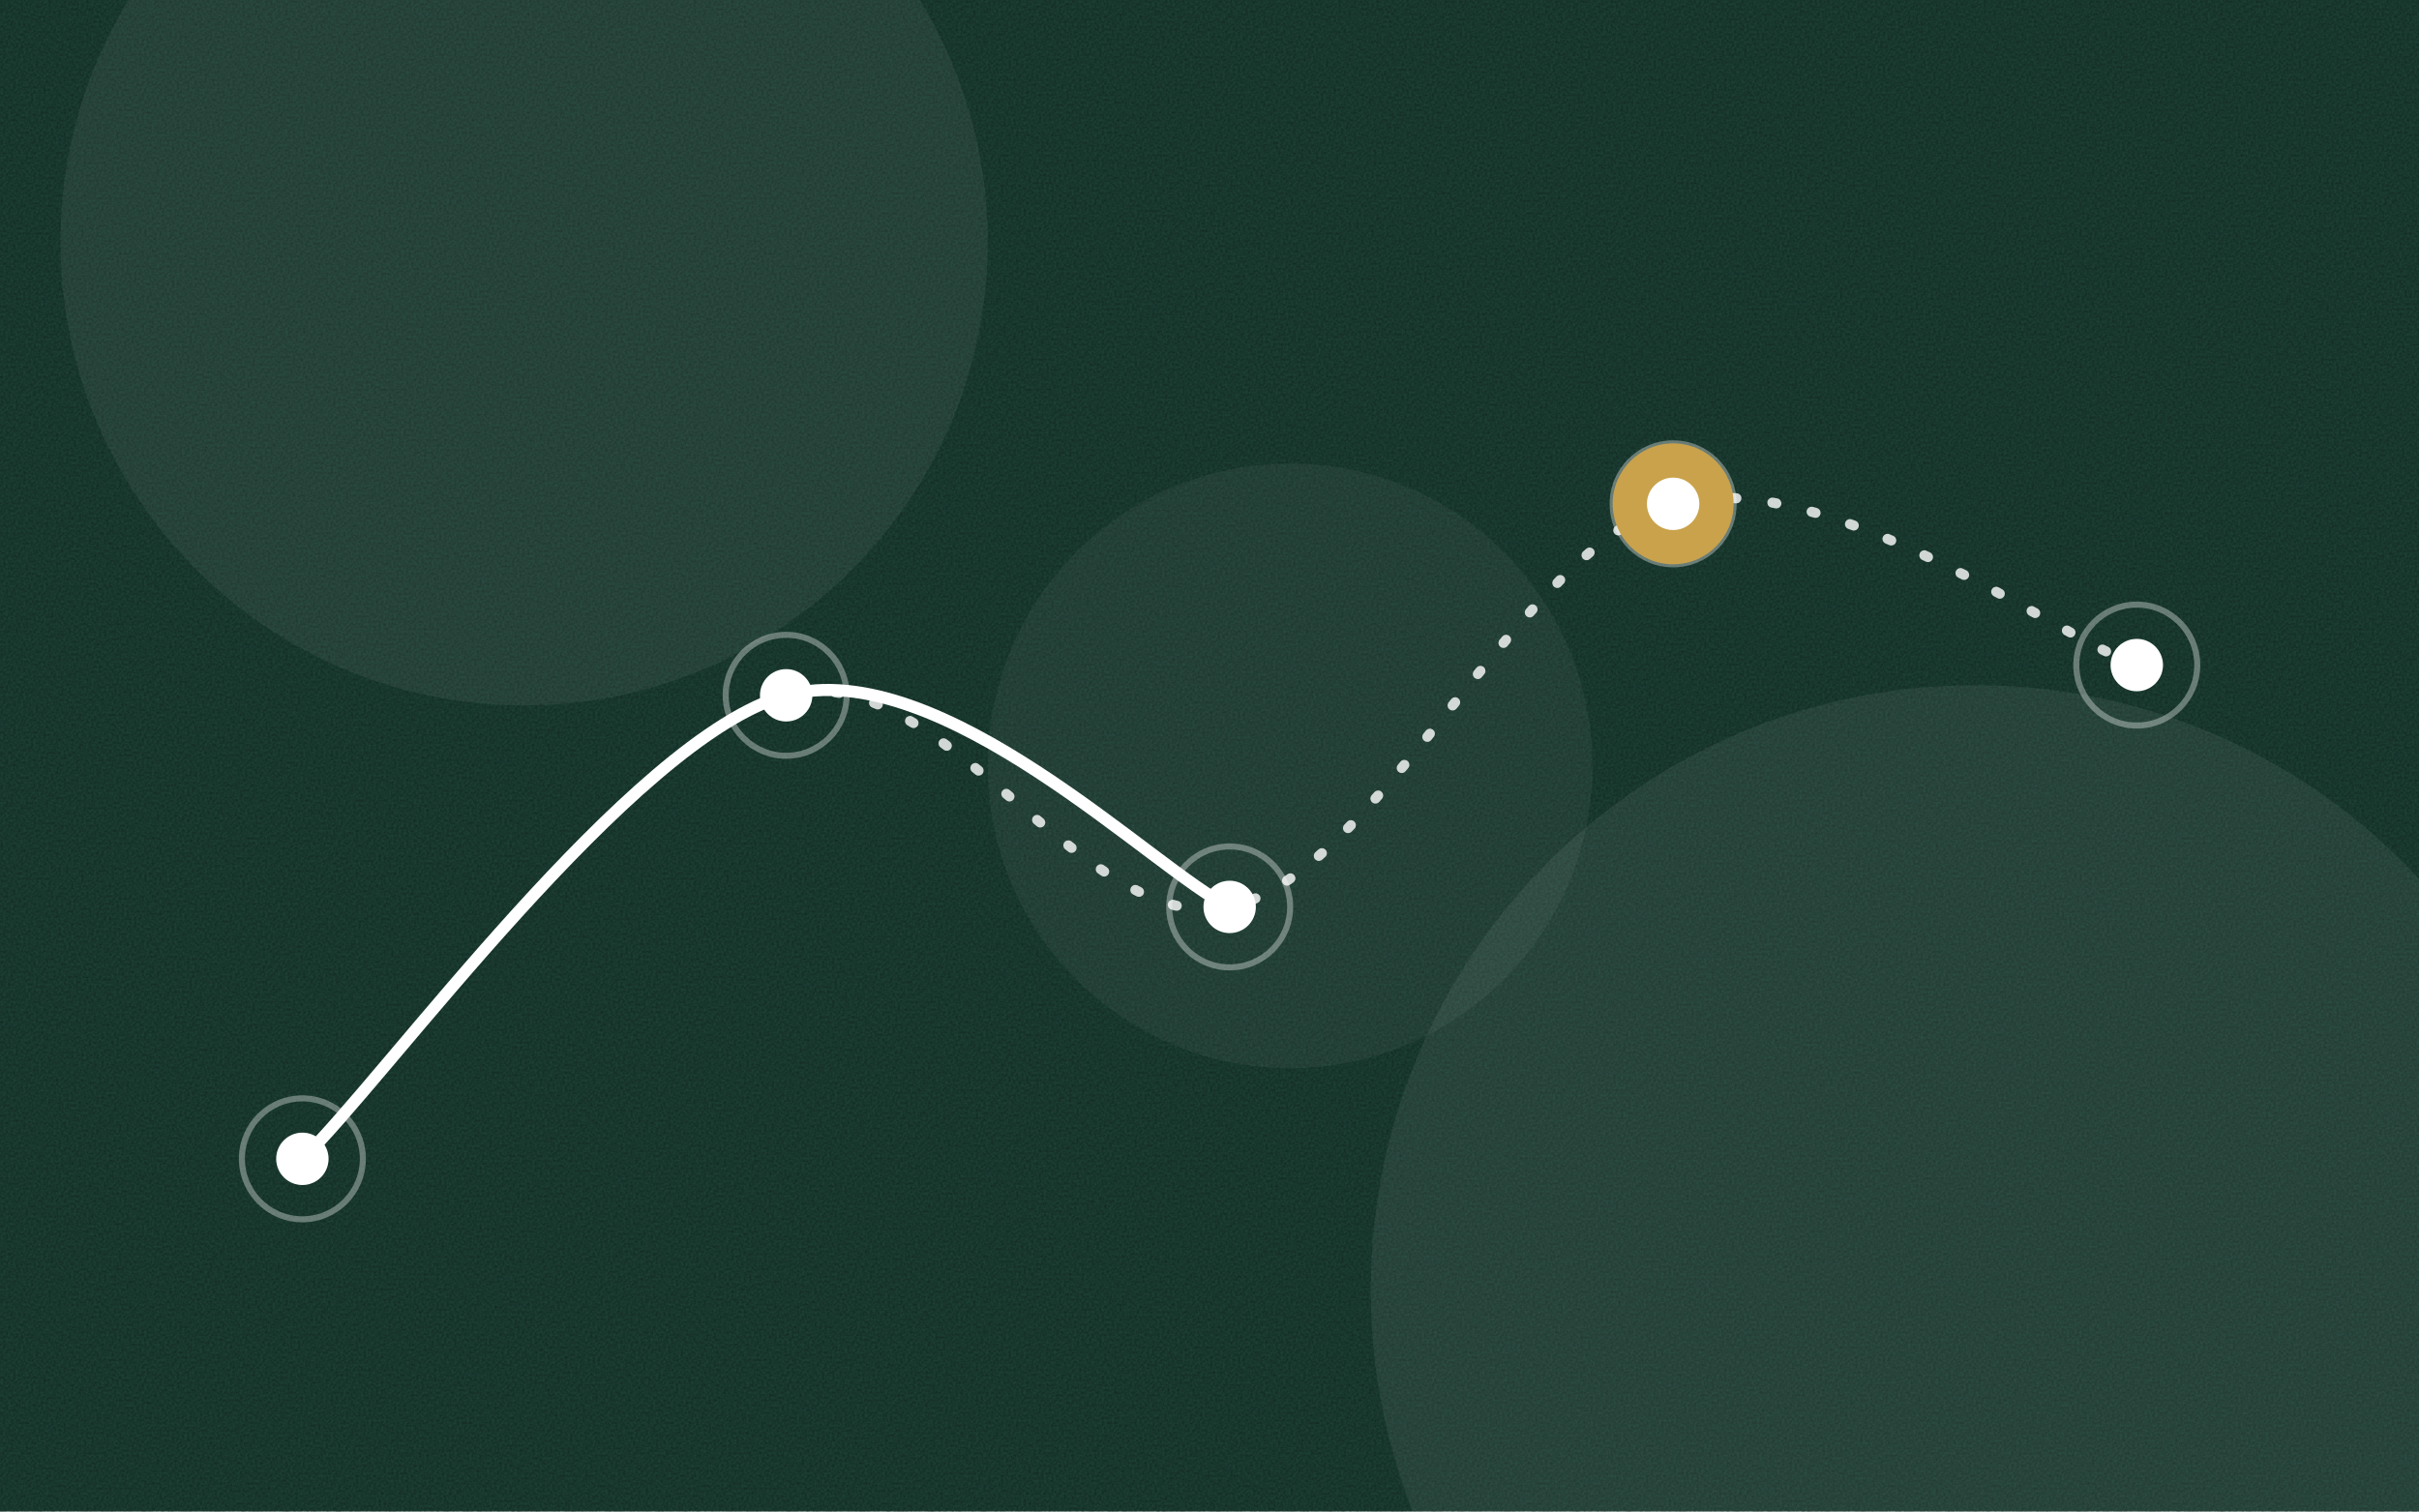
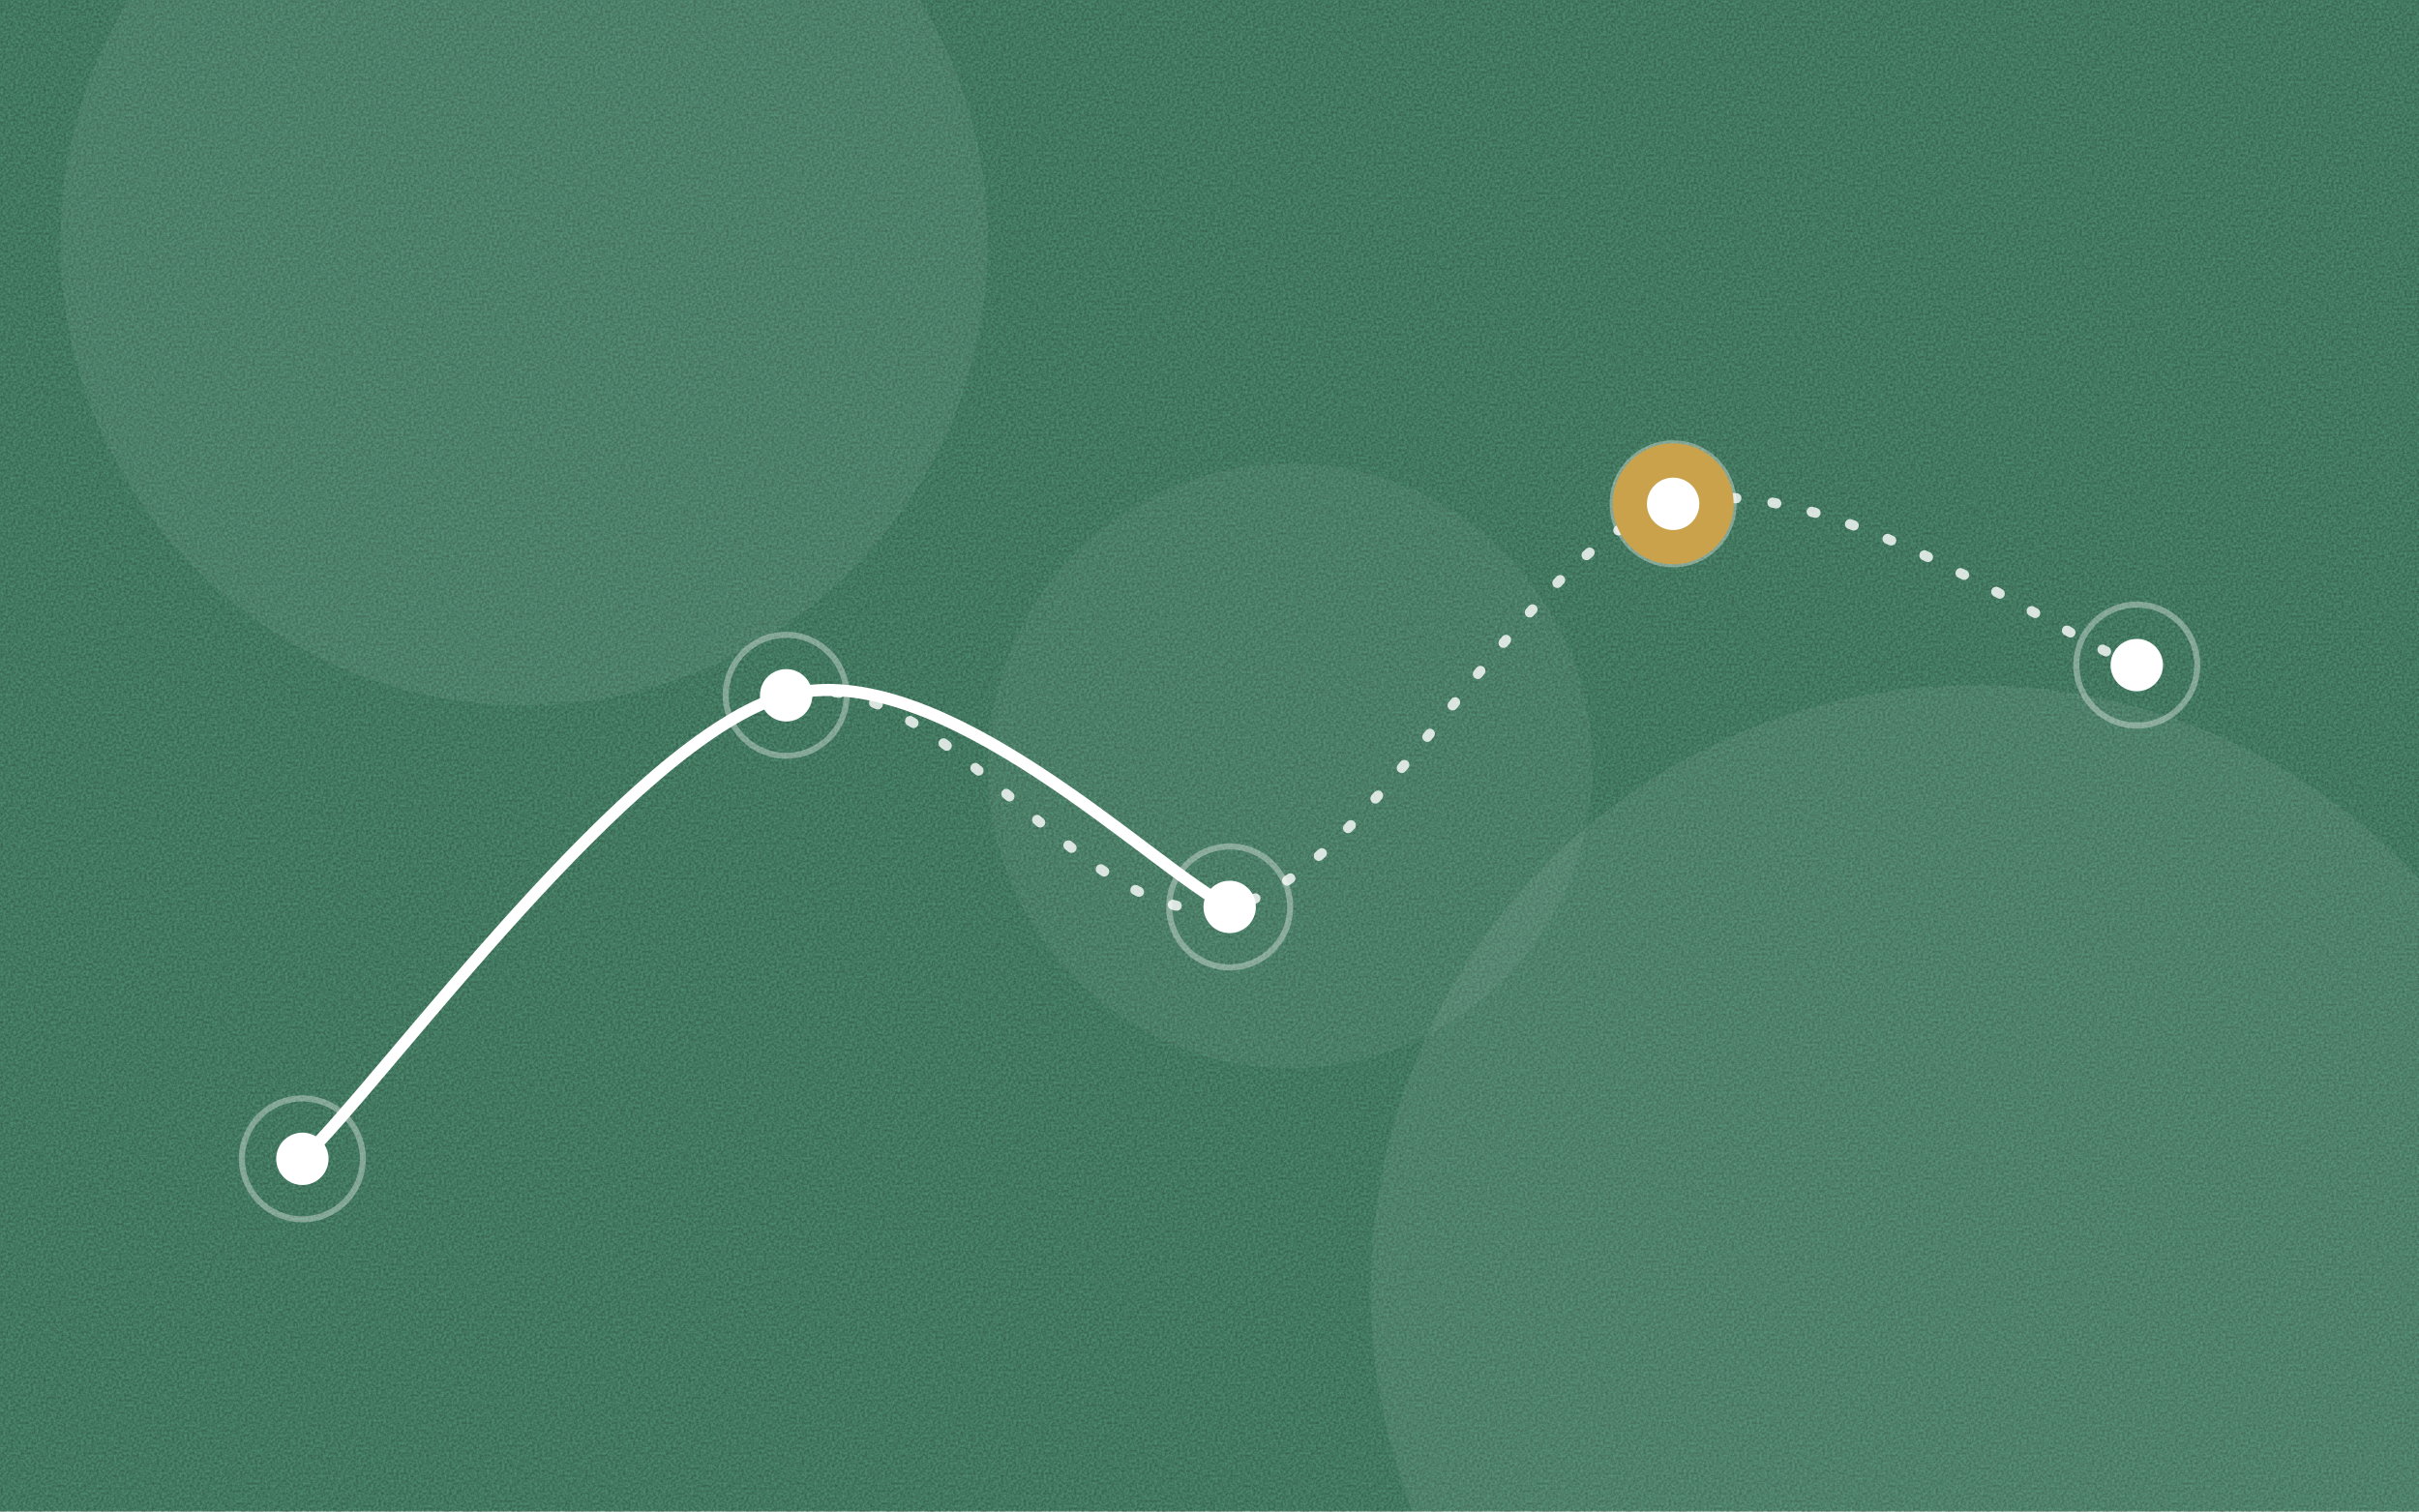
<svg xmlns="http://www.w3.org/2000/svg" viewBox="0 0 1200 750" width="1200" height="750">
  <defs>
    <linearGradient id="bg" x1="0.9" y1="0.1" x2="0.1" y2="0.9">
-       <stop offset="0" stop-color="#1c3f34" />
-       <stop offset="1" stop-color="#1c3f34" />
+       <stop offset="0" stop-color="#4c8a6e" />
+       <stop offset="1" stop-color="#4c8a6e" />
    </linearGradient>
    <filter id="noise" x="0" y="0" width="100%" height="100%">
      <feTurbulence type="fractalNoise" baseFrequency=".8" numOctaves="2" stitchTiles="stitch" />
      <feColorMatrix values="0 0 0 0 0 0 0 0 0 0 0 0 0 0 0 .5 0 0 0 -.12" />
    </filter>
  </defs>
  <rect width="1200" height="750" fill="url(#bg)" />
  <rect width="1200" height="750" filter="url(#noise)" />
  <circle cx="260" cy="120" r="230" fill="#fff" fill-opacity=".06" />
  <circle cx="980" cy="640" r="300" fill="#fff" fill-opacity=".07" />
  <circle cx="640" cy="380" r="150" fill="#fff" fill-opacity=".05" />
  <path d="M150 575C190 536.7 313.3 365.8 390 345C466.7 324.2 536.7 465.8 610 450C683.3 434.2 755 270 830 250C905 230 1021.7 316.7 1060 330" fill="none" stroke="#fff" stroke-opacity=".8" stroke-width="5" stroke-linecap="round" stroke-dasharray="2 18" />
  <path d="M150 575C190 536.7 313.3 365.8 390 345C466.7 324.2 573.3 432.5 610 450" fill="none" stroke="#fff" stroke-width="6" stroke-linecap="round" />
  <circle cx="150" cy="575" r="30" fill="none" stroke="#fff" stroke-opacity=".35" stroke-width="3" />
  <circle cx="150" cy="575" r="13" fill="#fff" />
  <circle cx="390" cy="345" r="30" fill="none" stroke="#fff" stroke-opacity=".35" stroke-width="3" />
  <circle cx="390" cy="345" r="13" fill="#fff" />
  <circle cx="610" cy="450" r="30" fill="none" stroke="#fff" stroke-opacity=".35" stroke-width="3" />
  <circle cx="610" cy="450" r="13" fill="#fff" />
  <circle cx="830" cy="250" r="30" fill="none" stroke="#fff" stroke-opacity=".35" stroke-width="3" />
  <circle cx="830" cy="250" r="13" fill="#fff" />
  <circle cx="1060" cy="330" r="30" fill="none" stroke="#fff" stroke-opacity=".35" stroke-width="3" />
  <circle cx="1060" cy="330" r="13" fill="#fff" />
  <circle cx="830" cy="250" r="30" fill="#c9a24b" />
  <circle cx="830" cy="250" r="13" fill="#fff" />
</svg>
